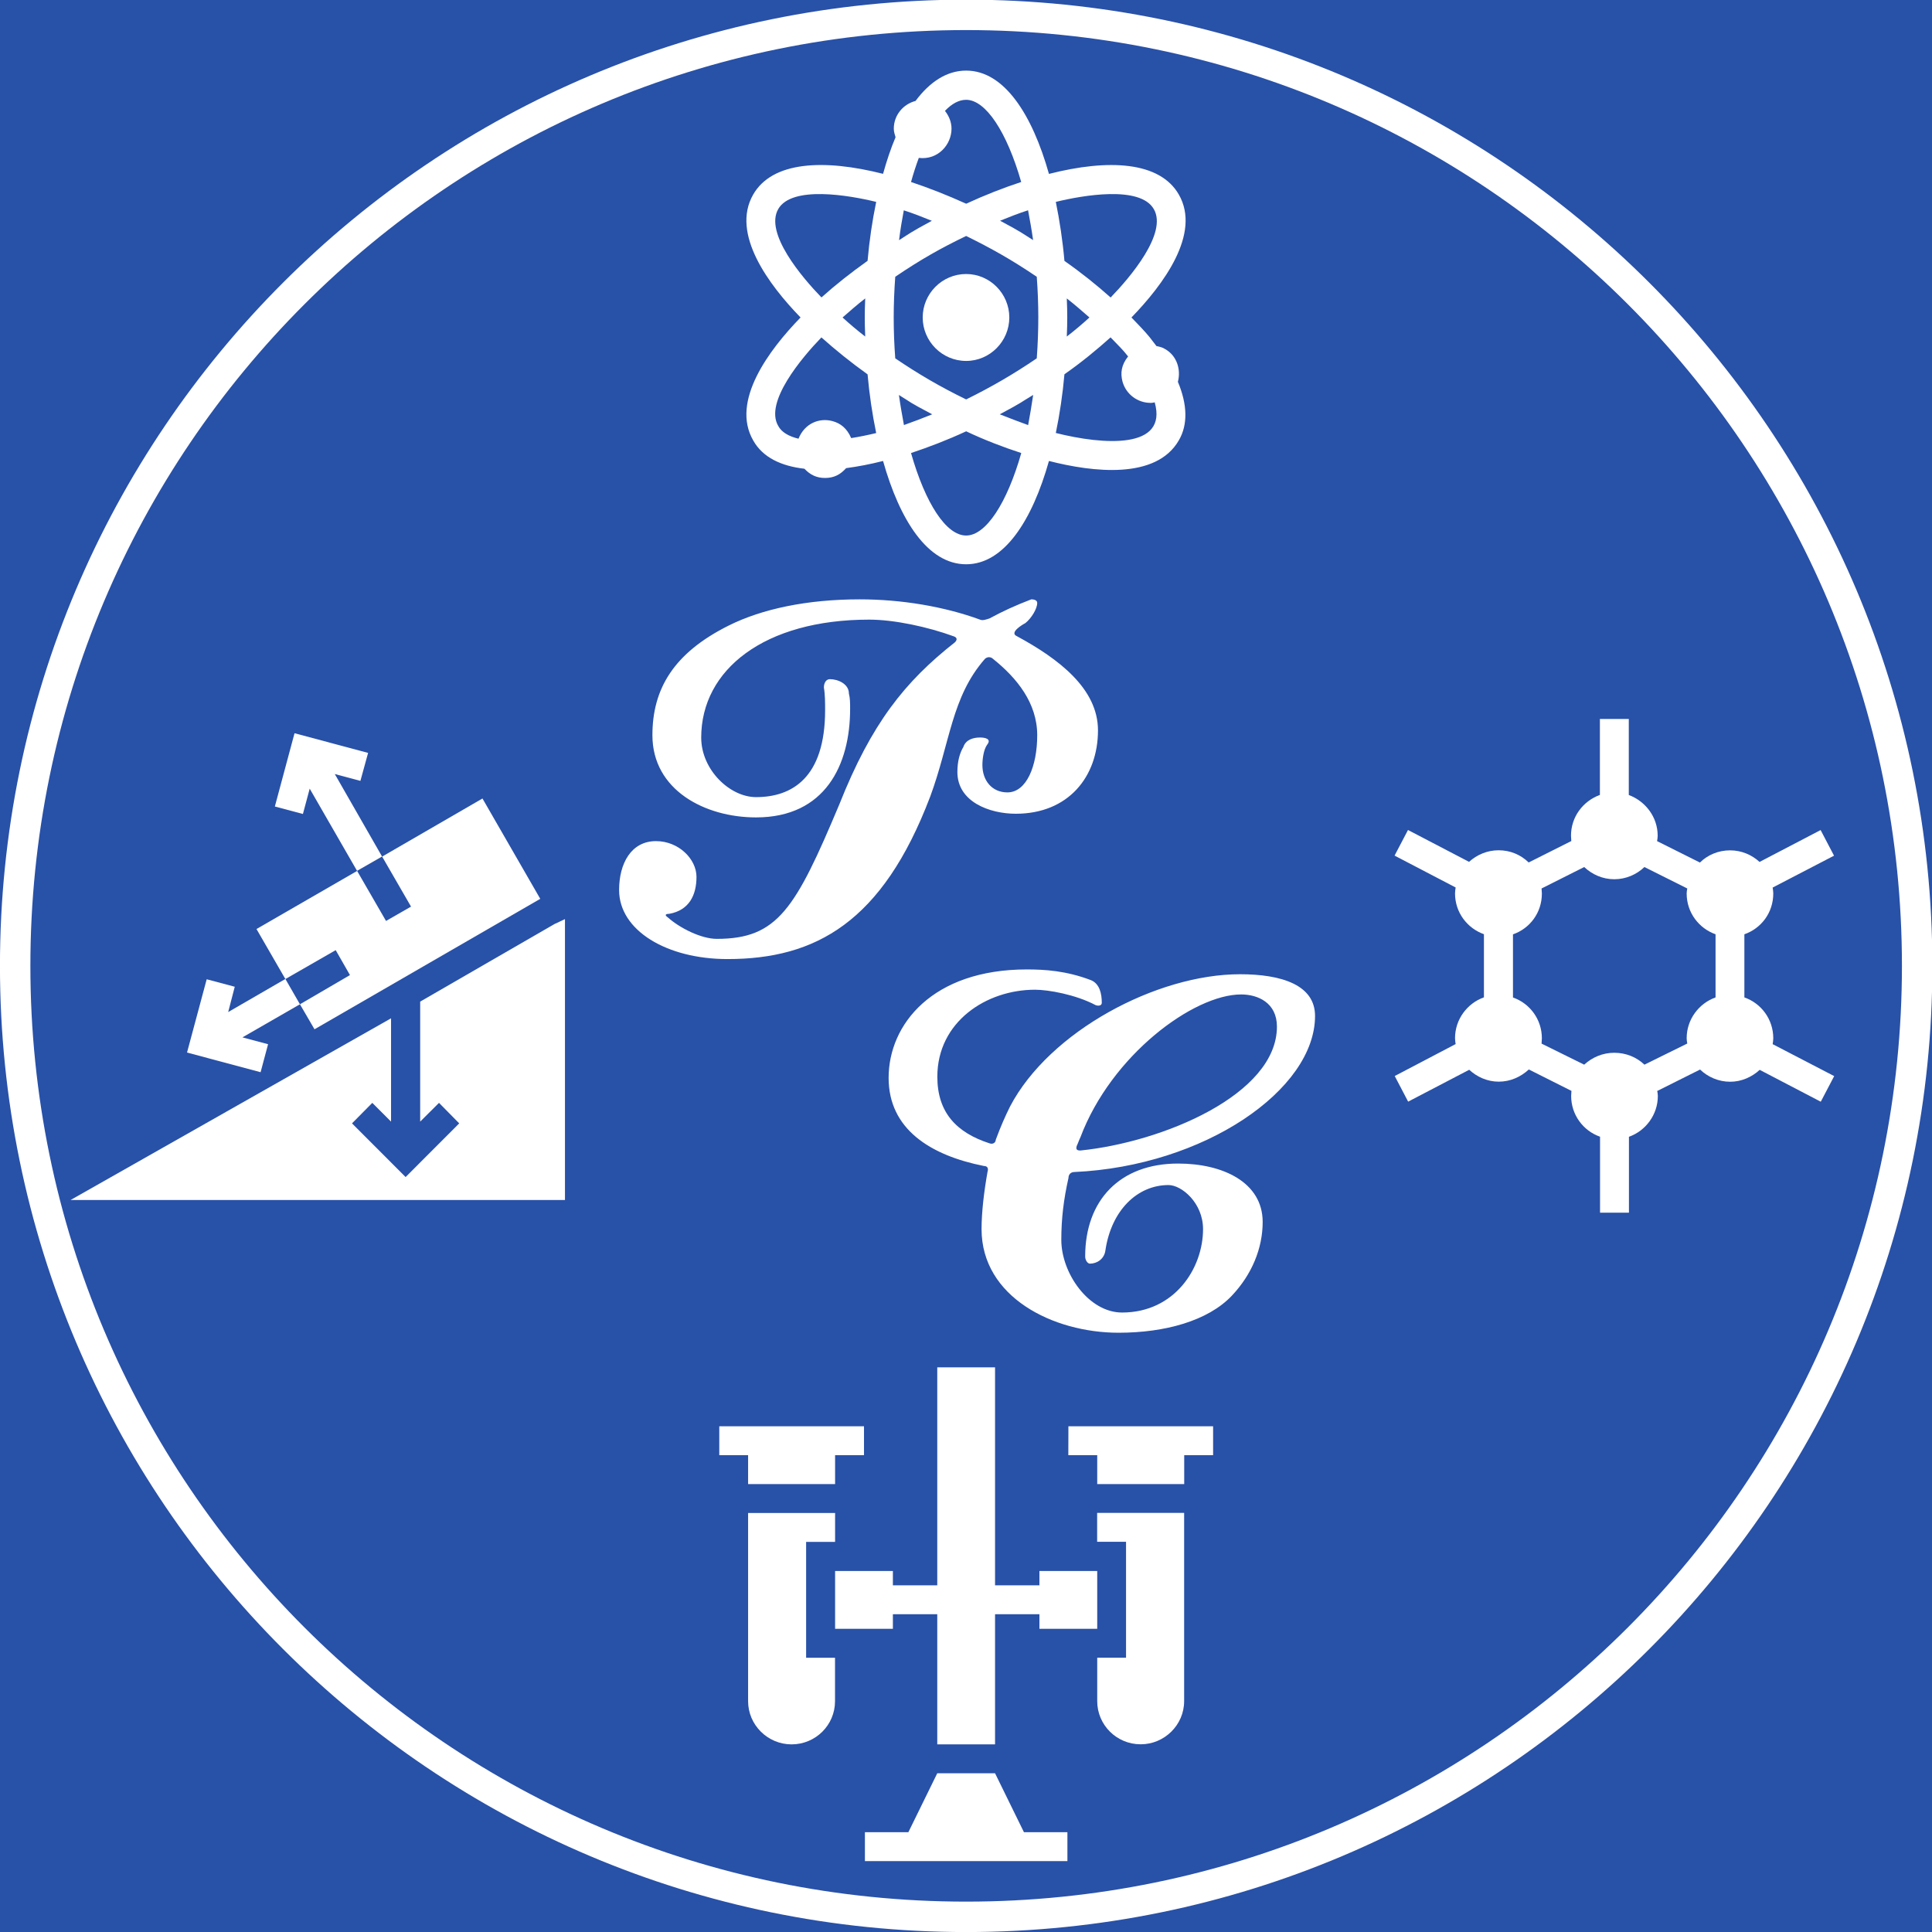
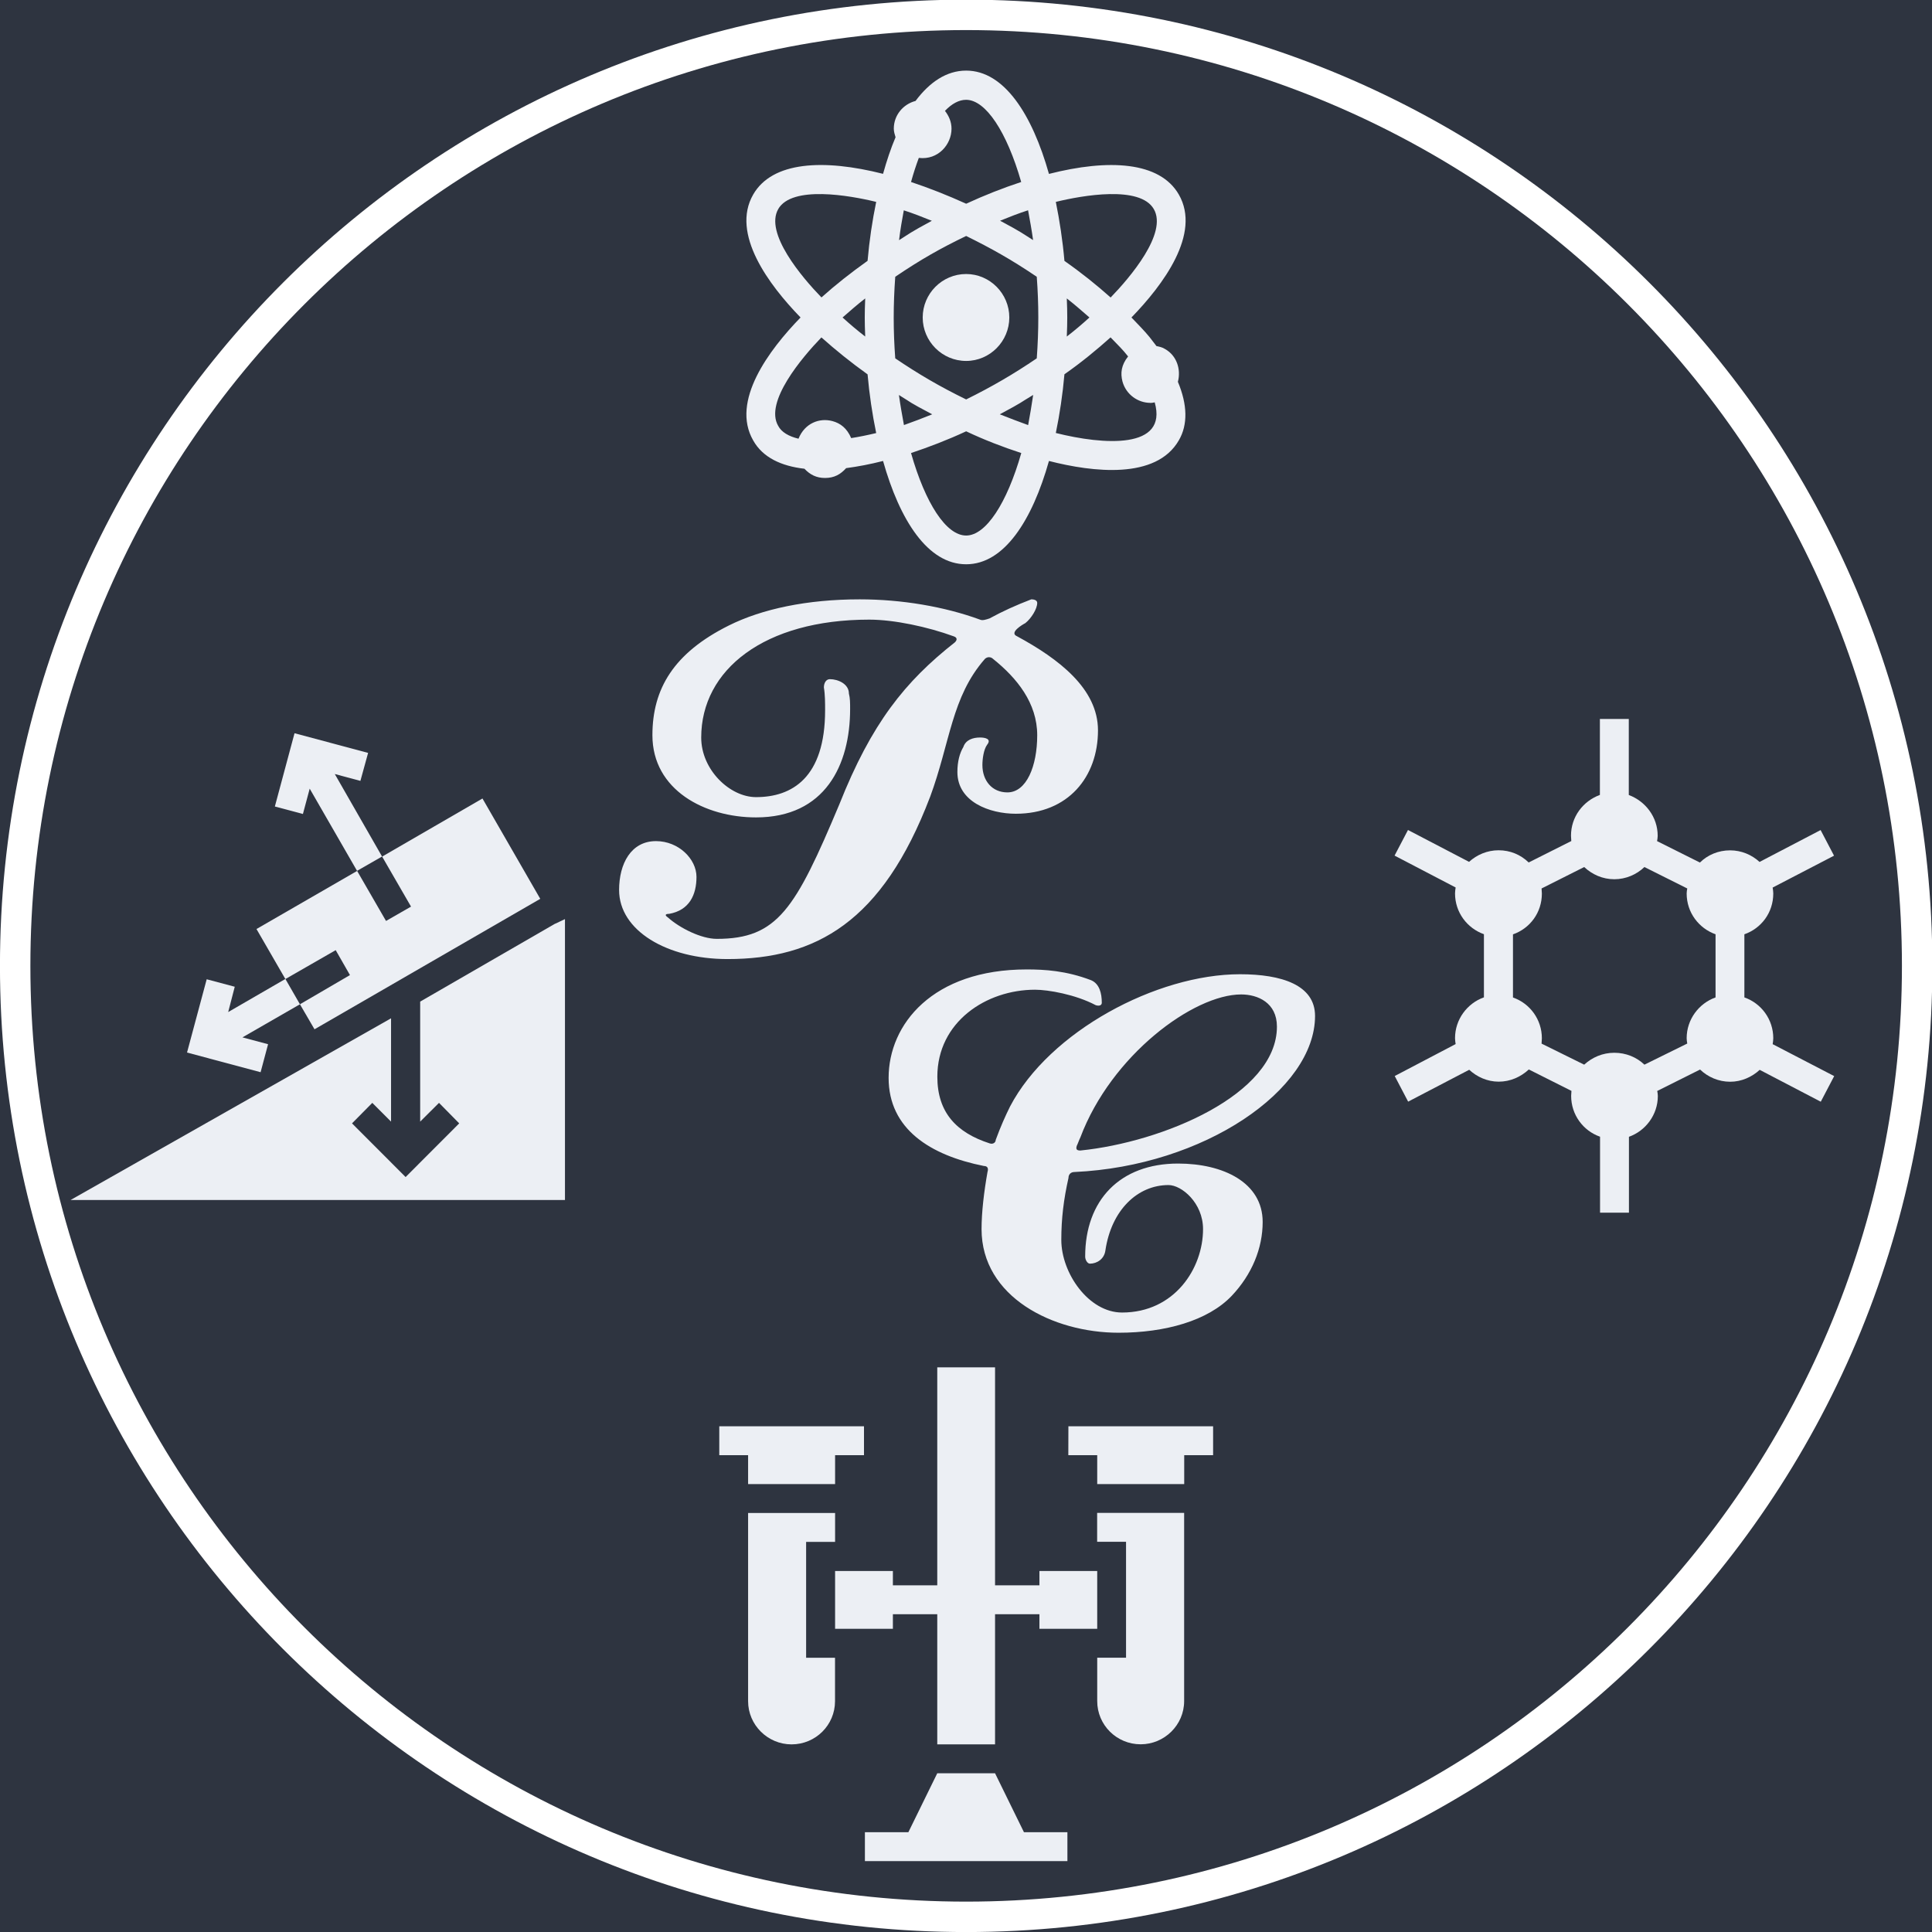
- <svg xmlns="http://www.w3.org/2000/svg" xmlns:xlink="http://www.w3.org/1999/xlink" width="225pt" height="225pt" viewBox="0 0 225 225" version="1.2" id="svg945">
-   <defs id="defs880">
-     <g id="g842">
+ <svg xmlns="http://www.w3.org/2000/svg" xmlns:xlink="http://www.w3.org/1999/xlink" width="283.465pt" height="283.465pt" viewBox="0 0 283.465 283.465" version="1.2" id="svg936">
+   <defs id="defs871">
+     <g id="g833">
      <symbol overflow="visible" id="glyph0-0">
-         <path style="stroke:none" d="m 2.641,0.203 2.562,-2.562 -2.562,-2.562 -2.578,2.562 z m -0.062,-1.75 c -0.031,0 -0.078,-0.062 -0.109,-0.156 -0.047,-0.109 -0.078,-0.219 -0.078,-0.469 0,-0.172 0.188,-0.297 0.531,-0.469 C 3.078,-2.719 3.25,-2.859 3.25,-3.016 3.25,-3.375 3.078,-3.625 2.703,-3.625 c -0.047,0 -0.078,0 -0.125,0.016 -0.031,0 -0.062,0 -0.125,0 -0.109,0 -0.219,-0.156 -0.219,-0.312 0,-0.094 0.125,-0.172 0.219,-0.172 0.172,0 0.391,0.078 0.578,0.25 0.297,0.297 0.484,0.766 0.484,1.031 0,0.266 -0.109,0.391 -0.219,0.453 C 3.062,-2.234 3.016,-2.188 2.844,-2.094 2.688,-2 2.672,-1.844 2.672,-1.672 c 0,0.062 -0.031,0.125 -0.094,0.125 z m 0.078,1.031 c -0.172,0 -0.312,-0.141 -0.312,-0.312 0,-0.172 0.141,-0.312 0.312,-0.312 0.188,0 0.328,0.141 0.328,0.312 0,0.172 -0.141,0.312 -0.328,0.312 z m 0,0" id="path833" />
+         <path style="stroke:none" d="m 2.641,0.203 2.562,-2.562 -2.562,-2.562 -2.578,2.562 z m -0.062,-1.75 c -0.031,0 -0.078,-0.062 -0.109,-0.156 -0.047,-0.109 -0.078,-0.219 -0.078,-0.469 0,-0.172 0.188,-0.297 0.531,-0.469 C 3.078,-2.719 3.25,-2.859 3.25,-3.016 3.25,-3.375 3.078,-3.625 2.703,-3.625 c -0.047,0 -0.078,0 -0.125,0.016 -0.031,0 -0.062,0 -0.125,0 -0.109,0 -0.219,-0.156 -0.219,-0.312 0,-0.094 0.125,-0.172 0.219,-0.172 0.172,0 0.391,0.078 0.578,0.25 0.297,0.297 0.484,0.766 0.484,1.031 0,0.266 -0.109,0.391 -0.219,0.453 C 3.062,-2.234 3.016,-2.188 2.844,-2.094 2.688,-2 2.672,-1.844 2.672,-1.672 c 0,0.062 -0.031,0.125 -0.094,0.125 z m 0.078,1.031 c -0.172,0 -0.312,-0.141 -0.312,-0.312 0,-0.172 0.141,-0.312 0.312,-0.312 0.188,0 0.328,0.141 0.328,0.312 0,0.172 -0.141,0.312 -0.328,0.312 z m 0,0" id="path824" />
      </symbol>
      <symbol overflow="visible" id="glyph0-1">
-         <path style="stroke:none" d="m 4.344,-1.984 c 0.266,-0.719 0.281,-1.312 0.719,-1.812 0.031,-0.031 0.078,-0.031 0.109,0 0.312,0.25 0.578,0.578 0.578,1 0,0.406 -0.141,0.75 -0.391,0.75 -0.203,0 -0.328,-0.156 -0.328,-0.359 0,-0.078 0.016,-0.203 0.062,-0.266 C 5.156,-2.75 5.062,-2.766 5,-2.766 c -0.094,0 -0.188,0.031 -0.219,0.125 -0.047,0.078 -0.078,0.188 -0.078,0.328 0,0.391 0.422,0.547 0.766,0.547 0.688,0 1.078,-0.484 1.078,-1.094 0,-0.547 -0.516,-0.938 -1.062,-1.234 C 5.375,-4.141 5.562,-4.25 5.594,-4.266 5.672,-4.328 5.75,-4.453 5.75,-4.531 5.75,-4.562 5.719,-4.578 5.672,-4.578 5.469,-4.5 5.297,-4.422 5.125,-4.328 5.078,-4.312 5.031,-4.297 5,-4.312 4.531,-4.484 3.969,-4.578 3.422,-4.578 c -0.688,0 -1.281,0.125 -1.719,0.344 -0.719,0.359 -1,0.828 -1,1.438 0,0.719 0.688,1.078 1.359,1.078 0.906,0 1.234,-0.688 1.234,-1.422 0,-0.078 0,-0.141 -0.016,-0.203 0,-0.125 -0.141,-0.188 -0.25,-0.188 -0.047,0 -0.078,0.047 -0.078,0.109 0.016,0.094 0.016,0.203 0.016,0.297 0,0.891 -0.438,1.141 -0.906,1.141 -0.344,0 -0.719,-0.359 -0.719,-0.781 0,-0.891 0.828,-1.547 2.203,-1.547 0.328,0 0.766,0.094 1.109,0.219 0.047,0.016 0.047,0.047 0.016,0.078 -0.656,0.516 -1.094,1.062 -1.516,2.125 C 2.578,-0.516 2.344,-0.125 1.547,-0.125 1.344,-0.125 1.062,-0.266 0.906,-0.406 0.859,-0.438 0.875,-0.453 0.922,-0.453 1.188,-0.5 1.281,-0.703 1.281,-0.938 c 0,-0.234 -0.234,-0.469 -0.531,-0.469 -0.328,0 -0.484,0.297 -0.484,0.641 0,0.531 0.625,0.906 1.422,0.906 1.156,0 2.031,-0.484 2.656,-2.125 z m 0,0" id="path836" />
+         <path style="stroke:none" d="m 4.344,-1.984 c 0.266,-0.719 0.281,-1.312 0.719,-1.812 0.031,-0.031 0.078,-0.031 0.109,0 0.312,0.25 0.578,0.578 0.578,1 0,0.406 -0.141,0.75 -0.391,0.75 -0.203,0 -0.328,-0.156 -0.328,-0.359 0,-0.078 0.016,-0.203 0.062,-0.266 C 5.156,-2.75 5.062,-2.766 5,-2.766 c -0.094,0 -0.188,0.031 -0.219,0.125 -0.047,0.078 -0.078,0.188 -0.078,0.328 0,0.391 0.422,0.547 0.766,0.547 0.688,0 1.078,-0.484 1.078,-1.094 0,-0.547 -0.516,-0.938 -1.062,-1.234 C 5.375,-4.141 5.562,-4.25 5.594,-4.266 5.672,-4.328 5.75,-4.453 5.75,-4.531 5.75,-4.562 5.719,-4.578 5.672,-4.578 5.469,-4.5 5.297,-4.422 5.125,-4.328 5.078,-4.312 5.031,-4.297 5,-4.312 4.531,-4.484 3.969,-4.578 3.422,-4.578 c -0.688,0 -1.281,0.125 -1.719,0.344 -0.719,0.359 -1,0.828 -1,1.438 0,0.719 0.688,1.078 1.359,1.078 0.906,0 1.234,-0.688 1.234,-1.422 0,-0.078 0,-0.141 -0.016,-0.203 0,-0.125 -0.141,-0.188 -0.25,-0.188 -0.047,0 -0.078,0.047 -0.078,0.109 0.016,0.094 0.016,0.203 0.016,0.297 0,0.891 -0.438,1.141 -0.906,1.141 -0.344,0 -0.719,-0.359 -0.719,-0.781 0,-0.891 0.828,-1.547 2.203,-1.547 0.328,0 0.766,0.094 1.109,0.219 0.047,0.016 0.047,0.047 0.016,0.078 -0.656,0.516 -1.094,1.062 -1.516,2.125 C 2.578,-0.516 2.344,-0.125 1.547,-0.125 1.344,-0.125 1.062,-0.266 0.906,-0.406 0.859,-0.438 0.875,-0.453 0.922,-0.453 1.188,-0.5 1.281,-0.703 1.281,-0.938 c 0,-0.234 -0.234,-0.469 -0.531,-0.469 -0.328,0 -0.484,0.297 -0.484,0.641 0,0.531 0.625,0.906 1.422,0.906 1.156,0 2.031,-0.484 2.656,-2.125 z m 0,0" id="path827" />
      </symbol>
      <symbol overflow="visible" id="glyph0-2">
-         <path style="stroke:none" d="m 2.844,-0.766 c 0.094,0 0.188,-0.062 0.203,-0.172 C 3.125,-1.469 3.469,-1.797 3.875,-1.797 c 0.172,0 0.453,0.234 0.453,0.578 0,0.516 -0.375,1.094 -1.062,1.094 -0.438,0 -0.797,-0.516 -0.797,-0.953 0,-0.281 0.031,-0.531 0.094,-0.812 0,-0.047 0.031,-0.078 0.078,-0.078 1.703,-0.078 3.156,-1.078 3.156,-2.047 0,-0.406 -0.438,-0.547 -0.984,-0.547 -1.094,0 -2.5,0.75 -3.016,1.734 -0.062,0.125 -0.125,0.266 -0.188,0.438 0,0.031 -0.031,0.062 -0.078,0.047 -0.438,-0.141 -0.688,-0.406 -0.688,-0.875 0,-0.719 0.641,-1.141 1.281,-1.141 0.172,0 0.531,0.062 0.797,0.203 C 2.969,-4.141 3,-4.156 3,-4.188 3,-4.312 2.969,-4.438 2.859,-4.484 2.531,-4.609 2.25,-4.625 2.016,-4.625 c -1.234,0 -1.812,0.719 -1.812,1.422 0,0.672 0.547,1.016 1.25,1.156 0.047,0 0.062,0.031 0.047,0.078 -0.047,0.266 -0.078,0.531 -0.078,0.75 0,0.891 0.938,1.359 1.797,1.359 0.609,0 1.172,-0.156 1.484,-0.484 0.266,-0.281 0.406,-0.625 0.406,-0.969 0,-0.516 -0.516,-0.766 -1.109,-0.766 -0.766,0 -1.219,0.484 -1.219,1.219 0,0.047 0.031,0.094 0.062,0.094 z M 2.672,-2.312 C 2.688,-2.344 2.703,-2.391 2.719,-2.422 3.125,-3.5 4.203,-4.297 4.828,-4.297 c 0.219,0 0.469,0.109 0.469,0.422 0,0.891 -1.5,1.516 -2.578,1.625 -0.047,0 -0.062,-0.016 -0.047,-0.062 z m 0,0" id="path839" />
+         <path style="stroke:none" d="m 2.844,-0.766 c 0.094,0 0.188,-0.062 0.203,-0.172 C 3.125,-1.469 3.469,-1.797 3.875,-1.797 c 0.172,0 0.453,0.234 0.453,0.578 0,0.516 -0.375,1.094 -1.062,1.094 -0.438,0 -0.797,-0.516 -0.797,-0.953 0,-0.281 0.031,-0.531 0.094,-0.812 0,-0.047 0.031,-0.078 0.078,-0.078 1.703,-0.078 3.156,-1.078 3.156,-2.047 0,-0.406 -0.438,-0.547 -0.984,-0.547 -1.094,0 -2.5,0.75 -3.016,1.734 -0.062,0.125 -0.125,0.266 -0.188,0.438 0,0.031 -0.031,0.062 -0.078,0.047 -0.438,-0.141 -0.688,-0.406 -0.688,-0.875 0,-0.719 0.641,-1.141 1.281,-1.141 0.172,0 0.531,0.062 0.797,0.203 C 2.969,-4.141 3,-4.156 3,-4.188 3,-4.312 2.969,-4.438 2.859,-4.484 2.531,-4.609 2.25,-4.625 2.016,-4.625 c -1.234,0 -1.812,0.719 -1.812,1.422 0,0.672 0.547,1.016 1.25,1.156 0.047,0 0.062,0.031 0.047,0.078 -0.047,0.266 -0.078,0.531 -0.078,0.75 0,0.891 0.938,1.359 1.797,1.359 0.609,0 1.172,-0.156 1.484,-0.484 0.266,-0.281 0.406,-0.625 0.406,-0.969 0,-0.516 -0.516,-0.766 -1.109,-0.766 -0.766,0 -1.219,0.484 -1.219,1.219 0,0.047 0.031,0.094 0.062,0.094 z M 2.672,-2.312 C 2.688,-2.344 2.703,-2.391 2.719,-2.422 3.125,-3.5 4.203,-4.297 4.828,-4.297 c 0.219,0 0.469,0.109 0.469,0.422 0,0.891 -1.5,1.516 -2.578,1.625 -0.047,0 -0.062,-0.016 -0.047,-0.062 z m 0,0" id="path830" />
      </symbol>
    </g>
    <clipPath id="clip1">
-       <path d="M 0,0 H 25.34 V 25.34 H 0 Z m 0,0" id="path844" />
+       <path d="M 0,0 H 25.34 V 25.34 H 0 Z m 0,0" id="path835" />
    </clipPath>
    <clipPath id="clip2">
-       <path d="m 9.434,0.926 h 6.477 V 7.402 H 9.434 Z m 0,0" id="path847" />
+       <path d="m 9.434,0.926 h 6.477 V 7.402 H 9.434 Z m 0,0" id="path838" />
    </clipPath>
    <clipPath id="clip3">
-       <path d="M 9.434,18 H 12 v 2 H 9.434 Z m 0,0" id="path850" />
+       <path d="M 9.434,18 H 12 v 2 H 9.434 Z m 0,0" id="path841" />
    </clipPath>
    <clipPath id="clip4">
-       <path d="m 14,18 h 1.91 v 2 H 14 Z m 0,0" id="path853" />
+       <path d="m 14,18 h 1.91 v 2 H 14 Z m 0,0" id="path844" />
    </clipPath>
    <clipPath id="clip5">
-       <path d="m 11,23 h 3 v 1.41 h -3 z m 0,0" id="path856" />
+       <path d="m 11,23 h 3 v 1.41 h -3 z m 0,0" id="path847" />
    </clipPath>
    <clipPath id="clip6">
-       <path d="m 10,17.934 h 5 V 23 h -5 z m 0,0" id="path859" />
+       <path d="m 10,17.934 h 5 V 23 h -5 z m 0,0" id="path850" />
    </clipPath>
    <clipPath id="clip7">
-       <path d="m 14,19 h 1.91 v 4 H 14 Z m 0,0" id="path862" />
+       <path d="m 14,19 h 1.91 v 4 H 14 Z m 0,0" id="path853" />
    </clipPath>
    <clipPath id="clip8">
-       <path d="M 9.434,19 H 11 v 4 H 9.434 Z m 0,0" id="path865" />
+       <path d="M 9.434,19 H 11 v 4 H 9.434 Z m 0,0" id="path856" />
    </clipPath>
    <clipPath id="clip9">
-       <path d="m 18,9.43 h 6.414 V 15.906 H 18 Z m 0,0" id="path868" />
+       <path d="m 18,9.43 h 6.414 V 15.906 H 18 Z m 0,0" id="path859" />
    </clipPath>
    <clipPath id="clip10">
-       <path d="m 0.926,12 h 6.484 v 3.906 H 0.926 Z m 0,0" id="path871" />
+       <path d="m 0.926,12 h 6.484 v 3.906 H 0.926 Z m 0,0" id="path862" />
    </clipPath>
    <clipPath id="clip11">
-       <path d="m 3,10 h 4.41 v 4 H 3 Z m 0,0" id="path874" />
+       <path d="m 3,10 h 4.41 v 4 H 3 Z m 0,0" id="path865" />
    </clipPath>
    <clipPath id="clip12">
-       <path d="M 3,9.434 H 6 V 12 H 3 Z m 0,0" id="path877" />
+       <path d="M 3,9.434 H 6 V 12 H 3 Z m 0,0" id="path868" />
    </clipPath>
  </defs>
-   <g id="surface5452" transform="scale(8.879297)">
-     <g clip-path="url(#clip1)" clip-rule="nonzero" id="g886">
-       <path style="fill:#2851a8;fill-opacity:1;fill-rule:nonzero;stroke:none" d="M 0,25.34 H 25.344 V -0.004 H 0 Z m 0,0" id="path882" />
-       <path style="fill:#2851a8;fill-opacity:1;fill-rule:nonzero;stroke:#ffffff;stroke-width:0.399;stroke-linecap:butt;stroke-linejoin:miter;stroke-miterlimit:10;stroke-opacity:1" d="m 12.473,3.125e-5 c 0,6.887 -5.586,12.473 -12.473,12.473 -6.887,0 -12.473,-5.586 -12.473,-12.473 0,-6.887 5.586,-12.473 12.473,-12.473 6.887,0 12.473,5.586 12.473,12.473 z m 0,0" transform="matrix(1,0,0,-1,12.672,12.668)" id="path884" />
+   <g id="g1190" transform="scale(11.18652)">
+     <g clip-path="url(#clip1)" clip-rule="nonzero" id="g877" style="fill:#2e3440;fill-opacity:1">
+       <path style="fill:#2e3440;fill-opacity:1;fill-rule:nonzero;stroke:none" d="M 0,25.34 H 25.344 V -0.004 H 0 Z m 0,0" id="path873" />
+       <path style="fill:#2e3440;fill-opacity:1;fill-rule:nonzero;stroke:#ffffff;stroke-width:0.399;stroke-linecap:butt;stroke-linejoin:miter;stroke-miterlimit:10;stroke-opacity:1" d="m 12.473,3.125e-5 c 0,6.887 -5.586,12.473 -12.473,12.473 -6.887,0 -12.473,-5.586 -12.473,-12.473 0,-6.887 5.586,-12.473 12.473,-12.473 6.887,0 12.473,5.586 12.473,12.473 z m 0,0" transform="matrix(1,0,0,-1,12.672,12.668)" id="path875" />
    </g>
-     <g style="fill:#ffffff;fill-opacity:1" id="g890">
-       <use xlink:href="#glyph0-1" x="7.854" y="12.439" id="use888" width="100%" height="100%" />
+     <g style="fill:#eceff4;fill-opacity:1" id="g881">
+       <use xlink:href="#glyph0-1" x="7.854" y="12.439" id="use879" width="100%" height="100%" style="fill:#eceff4;fill-opacity:1" />
    </g>
-     <g style="fill:#ffffff;fill-opacity:1" id="g894">
-       <use xlink:href="#glyph0-2" x="11.451" y="17.34" id="use892" width="100%" height="100%" />
+     <g style="fill:#eceff4;fill-opacity:1" id="g885">
+       <use xlink:href="#glyph0-2" x="11.451" y="17.34" id="use883" width="100%" height="100%" style="fill:#eceff4;fill-opacity:1" />
    </g>
-     <path style="fill:#ffffff;fill-opacity:1;fill-rule:nonzero;stroke:none" d="m 12.672,4.734 c 0.312,0 0.566,-0.258 0.566,-0.57 0,-0.312 -0.254,-0.57 -0.566,-0.57 -0.316,0 -0.57,0.258 -0.57,0.57 0,0.312 0.254,0.57 0.57,0.57 z m 0,0" id="path896" />
-     <g clip-path="url(#clip2)" clip-rule="nonzero" id="g900">
-       <path style="fill:#ffffff;fill-opacity:1;fill-rule:nonzero;stroke:none" d="m 9.879,5.777 c 0.125,0.223 0.367,0.336 0.672,0.371 0.074,0.078 0.156,0.121 0.27,0.121 0.121,0 0.203,-0.047 0.277,-0.129 0.152,-0.02 0.316,-0.051 0.484,-0.094 0.219,0.777 0.586,1.355 1.09,1.355 0.5,0 0.867,-0.578 1.086,-1.355 0.578,0.148 1.406,0.246 1.703,-0.27 C 15.582,5.57 15.574,5.305 15.449,5.008 15.492,4.844 15.434,4.664 15.281,4.578 15.246,4.555 15.207,4.547 15.168,4.539 15.137,4.5 15.109,4.461 15.078,4.422 15.008,4.336 14.922,4.25 14.84,4.164 15.254,3.738 15.758,3.066 15.461,2.551 15.211,2.117 14.539,2.082 13.758,2.281 13.539,1.504 13.172,0.926 12.672,0.926 c -0.258,0 -0.48,0.152 -0.664,0.398 -0.164,0.043 -0.285,0.188 -0.285,0.363 0,0.039 0.012,0.078 0.023,0.113 -0.062,0.145 -0.117,0.312 -0.164,0.48 C 10.801,2.082 10.129,2.117 9.879,2.551 9.582,3.066 10.086,3.738 10.5,4.164 10.086,4.59 9.582,5.262 9.879,5.777 Z m 5.211,-0.492 c 0.02,0 0.035,-0.004 0.055,-0.008 0.176,0.621 -0.672,0.559 -1.297,0.402 0.051,-0.246 0.09,-0.508 0.113,-0.77 0.223,-0.156 0.422,-0.32 0.605,-0.484 0.109,0.113 0.156,0.156 0.23,0.25 -0.09,0.113 -0.102,0.219 -0.074,0.328 0.047,0.172 0.203,0.281 0.367,0.281 z M 13.992,3.914 c 0.105,0.082 0.203,0.168 0.297,0.25 -0.094,0.086 -0.191,0.168 -0.297,0.25 0.008,-0.195 0.008,-0.305 0,-0.5 z m 1.141,-1.172 c 0.184,0.316 -0.312,0.898 -0.566,1.16 C 14.383,3.738 14.184,3.578 13.961,3.422 13.938,3.156 13.898,2.895 13.848,2.648 14.199,2.562 14.953,2.43 15.133,2.742 Z m -3.344,2.438 c 0.191,0.117 0.105,0.078 0.438,0.254 -0.125,0.051 -0.25,0.098 -0.371,0.141 -0.023,-0.125 -0.047,-0.258 -0.066,-0.395 z m 0.883,1.844 c -0.262,0 -0.535,-0.422 -0.723,-1.082 0.234,-0.078 0.48,-0.172 0.723,-0.285 0.238,0.113 0.484,0.207 0.723,0.285 -0.188,0.66 -0.465,1.082 -0.723,1.082 z m 0.812,-1.449 C 13.363,5.531 13.238,5.484 13.113,5.434 c 0.328,-0.176 0.242,-0.137 0.438,-0.254 -0.02,0.137 -0.043,0.27 -0.066,0.395 z m 0.066,-2.426 C 13.41,3.062 13.41,3.051 13.117,2.895 c 0.125,-0.051 0.246,-0.098 0.367,-0.137 0.023,0.125 0.047,0.254 0.066,0.391 z m -1.5,-1.078 c 0.254,0.031 0.43,-0.176 0.43,-0.383 0,-0.09 -0.035,-0.168 -0.086,-0.234 0.09,-0.094 0.184,-0.145 0.277,-0.145 0.258,0 0.535,0.422 0.723,1.078 C 13.156,2.465 12.91,2.562 12.672,2.672 12.43,2.562 12.184,2.465 11.949,2.387 c 0.031,-0.113 0.066,-0.219 0.102,-0.316 z m -0.195,0.688 c 0.121,0.039 0.242,0.086 0.367,0.137 -0.297,0.16 -0.293,0.168 -0.43,0.254 0.016,-0.137 0.039,-0.266 0.062,-0.391 z m -0.113,0.871 c 0.34,-0.23 0.598,-0.375 0.93,-0.535 0.324,0.16 0.586,0.305 0.926,0.535 0.027,0.363 0.027,0.699 0,1.07 -0.305,0.207 -0.586,0.371 -0.926,0.539 -0.344,-0.168 -0.625,-0.332 -0.93,-0.539 -0.027,-0.363 -0.027,-0.699 0,-1.07 z M 10.207,2.742 c 0.18,-0.312 0.934,-0.18 1.285,-0.094 -0.051,0.246 -0.09,0.508 -0.113,0.773 -0.219,0.156 -0.422,0.316 -0.605,0.48 -0.254,-0.262 -0.75,-0.844 -0.566,-1.16 z m 1.141,1.672 C 11.242,4.332 11.145,4.25 11.051,4.164 c 0.094,-0.082 0.191,-0.168 0.297,-0.25 -0.008,0.195 -0.008,0.305 0,0.5 z m -0.574,0.012 c 0.184,0.164 0.387,0.328 0.605,0.484 0.023,0.262 0.062,0.523 0.113,0.77 C 11.379,5.707 11.266,5.73 11.164,5.746 11.109,5.617 11.023,5.551 10.918,5.523 10.746,5.477 10.555,5.551 10.473,5.754 10.344,5.723 10.25,5.668 10.207,5.586 10.023,5.273 10.52,4.688 10.773,4.426 Z m 0,0" id="path898" />
+     <path style="fill:#eceff4;fill-opacity:1;fill-rule:nonzero;stroke:none" d="m 12.672,4.734 c 0.312,0 0.566,-0.258 0.566,-0.57 0,-0.312 -0.254,-0.57 -0.566,-0.57 -0.316,0 -0.57,0.258 -0.57,0.57 0,0.312 0.254,0.57 0.57,0.57 z m 0,0" id="path887" />
+     <g clip-path="url(#clip2)" clip-rule="nonzero" id="g891" style="fill:#eceff4;fill-opacity:1">
+       <path style="fill:#eceff4;fill-opacity:1;fill-rule:nonzero;stroke:none" d="m 9.879,5.777 c 0.125,0.223 0.367,0.336 0.672,0.371 0.074,0.078 0.156,0.121 0.27,0.121 0.121,0 0.203,-0.047 0.277,-0.129 0.152,-0.02 0.316,-0.051 0.484,-0.094 0.219,0.777 0.586,1.355 1.09,1.355 0.5,0 0.867,-0.578 1.086,-1.355 0.578,0.148 1.406,0.246 1.703,-0.27 C 15.582,5.57 15.574,5.305 15.449,5.008 15.492,4.844 15.434,4.664 15.281,4.578 15.246,4.555 15.207,4.547 15.168,4.539 15.137,4.5 15.109,4.461 15.078,4.422 15.008,4.336 14.922,4.25 14.84,4.164 15.254,3.738 15.758,3.066 15.461,2.551 15.211,2.117 14.539,2.082 13.758,2.281 13.539,1.504 13.172,0.926 12.672,0.926 c -0.258,0 -0.48,0.152 -0.664,0.398 -0.164,0.043 -0.285,0.188 -0.285,0.363 0,0.039 0.012,0.078 0.023,0.113 -0.062,0.145 -0.117,0.312 -0.164,0.48 C 10.801,2.082 10.129,2.117 9.879,2.551 9.582,3.066 10.086,3.738 10.5,4.164 10.086,4.59 9.582,5.262 9.879,5.777 Z m 5.211,-0.492 c 0.02,0 0.035,-0.004 0.055,-0.008 0.176,0.621 -0.672,0.559 -1.297,0.402 0.051,-0.246 0.09,-0.508 0.113,-0.77 0.223,-0.156 0.422,-0.32 0.605,-0.484 0.109,0.113 0.156,0.156 0.23,0.25 -0.09,0.113 -0.102,0.219 -0.074,0.328 0.047,0.172 0.203,0.281 0.367,0.281 z M 13.992,3.914 c 0.105,0.082 0.203,0.168 0.297,0.25 -0.094,0.086 -0.191,0.168 -0.297,0.25 0.008,-0.195 0.008,-0.305 0,-0.5 z m 1.141,-1.172 c 0.184,0.316 -0.312,0.898 -0.566,1.16 C 14.383,3.738 14.184,3.578 13.961,3.422 13.938,3.156 13.898,2.895 13.848,2.648 14.199,2.562 14.953,2.43 15.133,2.742 Z m -3.344,2.438 c 0.191,0.117 0.105,0.078 0.438,0.254 -0.125,0.051 -0.25,0.098 -0.371,0.141 -0.023,-0.125 -0.047,-0.258 -0.066,-0.395 z m 0.883,1.844 c -0.262,0 -0.535,-0.422 -0.723,-1.082 0.234,-0.078 0.48,-0.172 0.723,-0.285 0.238,0.113 0.484,0.207 0.723,0.285 -0.188,0.66 -0.465,1.082 -0.723,1.082 z m 0.812,-1.449 C 13.363,5.531 13.238,5.484 13.113,5.434 c 0.328,-0.176 0.242,-0.137 0.438,-0.254 -0.02,0.137 -0.043,0.27 -0.066,0.395 z m 0.066,-2.426 C 13.41,3.062 13.41,3.051 13.117,2.895 c 0.125,-0.051 0.246,-0.098 0.367,-0.137 0.023,0.125 0.047,0.254 0.066,0.391 z m -1.5,-1.078 c 0.254,0.031 0.43,-0.176 0.43,-0.383 0,-0.09 -0.035,-0.168 -0.086,-0.234 0.09,-0.094 0.184,-0.145 0.277,-0.145 0.258,0 0.535,0.422 0.723,1.078 C 13.156,2.465 12.91,2.562 12.672,2.672 12.43,2.562 12.184,2.465 11.949,2.387 c 0.031,-0.113 0.066,-0.219 0.102,-0.316 z m -0.195,0.688 c 0.121,0.039 0.242,0.086 0.367,0.137 -0.297,0.16 -0.293,0.168 -0.43,0.254 0.016,-0.137 0.039,-0.266 0.062,-0.391 z m -0.113,0.871 c 0.34,-0.23 0.598,-0.375 0.93,-0.535 0.324,0.16 0.586,0.305 0.926,0.535 0.027,0.363 0.027,0.699 0,1.07 -0.305,0.207 -0.586,0.371 -0.926,0.539 -0.344,-0.168 -0.625,-0.332 -0.93,-0.539 -0.027,-0.363 -0.027,-0.699 0,-1.07 z M 10.207,2.742 c 0.18,-0.312 0.934,-0.18 1.285,-0.094 -0.051,0.246 -0.09,0.508 -0.113,0.773 -0.219,0.156 -0.422,0.316 -0.605,0.48 -0.254,-0.262 -0.75,-0.844 -0.566,-1.16 z m 1.141,1.672 C 11.242,4.332 11.145,4.25 11.051,4.164 c 0.094,-0.082 0.191,-0.168 0.297,-0.25 -0.008,0.195 -0.008,0.305 0,0.5 z m -0.574,0.012 c 0.184,0.164 0.387,0.328 0.605,0.484 0.023,0.262 0.062,0.523 0.113,0.77 C 11.379,5.707 11.266,5.73 11.164,5.746 11.109,5.617 11.023,5.551 10.918,5.523 10.746,5.477 10.555,5.551 10.473,5.754 10.344,5.723 10.25,5.668 10.207,5.586 10.023,5.273 10.52,4.688 10.773,4.426 Z m 0,0" id="path889" />
    </g>
-     <g clip-path="url(#clip3)" clip-rule="nonzero" id="g904">
-       <path style="fill:#ffffff;fill-opacity:1;fill-rule:nonzero;stroke:none" d="m 9.812,19.465 h 1.141 v -0.379 h 0.379 V 18.707 H 9.434 v 0.379 H 9.812 Z m 0,0" id="path902" />
+     <g clip-path="url(#clip3)" clip-rule="nonzero" id="g895" style="fill:#eceff4;fill-opacity:1">
+       <path style="fill:#eceff4;fill-opacity:1;fill-rule:nonzero;stroke:none" d="m 9.812,19.465 h 1.141 v -0.379 h 0.379 V 18.707 H 9.434 v 0.379 H 9.812 Z m 0,0" id="path893" />
    </g>
-     <g clip-path="url(#clip4)" clip-rule="nonzero" id="g908">
-       <path style="fill:#ffffff;fill-opacity:1;fill-rule:nonzero;stroke:none" d="m 14.012,19.086 h 0.379 v 0.379 h 1.141 v -0.379 h 0.379 v -0.379 h -1.898 z m 0,0" id="path906" />
+     <g clip-path="url(#clip4)" clip-rule="nonzero" id="g899" style="fill:#eceff4;fill-opacity:1">
+       <path style="fill:#eceff4;fill-opacity:1;fill-rule:nonzero;stroke:none" d="m 14.012,19.086 h 0.379 v 0.379 h 1.141 v -0.379 h 0.379 v -0.379 h -1.898 z m 0,0" id="path897" />
    </g>
-     <g clip-path="url(#clip5)" clip-rule="nonzero" id="g912">
-       <path style="fill:#ffffff;fill-opacity:1;fill-rule:nonzero;stroke:none" d="M 13.051,23.258 H 12.293 L 11.914,24.031 H 11.344 v 0.379 H 14 V 24.031 h -0.57 z m 0,0" id="path910" />
+     <g clip-path="url(#clip5)" clip-rule="nonzero" id="g903" style="fill:#eceff4;fill-opacity:1">
+       <path style="fill:#eceff4;fill-opacity:1;fill-rule:nonzero;stroke:none" d="M 13.051,23.258 H 12.293 L 11.914,24.031 H 11.344 v 0.379 H 14 V 24.031 h -0.57 z m 0,0" id="path901" />
    </g>
-     <g clip-path="url(#clip6)" clip-rule="nonzero" id="g916">
-       <path style="fill:#ffffff;fill-opacity:1;fill-rule:nonzero;stroke:none" d="m 12.293,17.934 v 2.859 h -0.582 v -0.188 h -0.758 v 0.758 h 0.758 v -0.191 h 0.582 v 1.707 h 0.758 v -1.707 h 0.582 v 0.191 h 0.758 v -0.758 h -0.758 v 0.188 h -0.582 v -2.859 z m 0,0" id="path914" />
+     <g clip-path="url(#clip6)" clip-rule="nonzero" id="g907" style="fill:#eceff4;fill-opacity:1">
+       <path style="fill:#eceff4;fill-opacity:1;fill-rule:nonzero;stroke:none" d="m 12.293,17.934 v 2.859 h -0.582 v -0.188 h -0.758 v 0.758 h 0.758 v -0.191 h 0.582 v 1.707 h 0.758 v -1.707 h 0.582 v 0.191 h 0.758 v -0.758 h -0.758 v 0.188 h -0.582 v -2.859 z m 0,0" id="path905" />
    </g>
-     <g clip-path="url(#clip7)" clip-rule="nonzero" id="g920">
-       <path style="fill:#ffffff;fill-opacity:1;fill-rule:nonzero;stroke:none" d="M 14.391,21.742 V 22.312 c 0,0.312 0.254,0.566 0.57,0.566 0.312,0 0.57,-0.254 0.57,-0.566 v -2.469 h -1.141 v 0.379 h 0.379 v 1.52 z m 0,0" id="path918" />
+     <g clip-path="url(#clip7)" clip-rule="nonzero" id="g911" style="fill:#eceff4;fill-opacity:1">
+       <path style="fill:#eceff4;fill-opacity:1;fill-rule:nonzero;stroke:none" d="M 14.391,21.742 V 22.312 c 0,0.312 0.254,0.566 0.57,0.566 0.312,0 0.57,-0.254 0.57,-0.566 v -2.469 h -1.141 v 0.379 h 0.379 v 1.52 z m 0,0" id="path909" />
    </g>
-     <g clip-path="url(#clip8)" clip-rule="nonzero" id="g924">
-       <path style="fill:#ffffff;fill-opacity:1;fill-rule:nonzero;stroke:none" d="M 10.953,20.223 V 19.844 H 9.812 v 2.469 c 0,0.312 0.258,0.566 0.57,0.566 0.316,0 0.57,-0.254 0.57,-0.566 v -0.57 h -0.379 v -1.52 z m 0,0" id="path922" />
+     <g clip-path="url(#clip8)" clip-rule="nonzero" id="g915" style="fill:#eceff4;fill-opacity:1">
+       <path style="fill:#eceff4;fill-opacity:1;fill-rule:nonzero;stroke:none" d="M 10.953,20.223 V 19.844 H 9.812 v 2.469 c 0,0.312 0.258,0.566 0.57,0.566 0.316,0 0.57,-0.254 0.57,-0.566 v -0.57 h -0.379 v -1.52 z m 0,0" id="path913" />
    </g>
-     <g clip-path="url(#clip9)" clip-rule="nonzero" id="g928">
-       <path style="fill:#ffffff;fill-opacity:1;fill-rule:nonzero;stroke:none" d="m 18.469,14.449 0.801,-0.418 c 0.102,0.094 0.238,0.156 0.387,0.156 0.152,0 0.289,-0.062 0.395,-0.16 l 0.559,0.281 c 0,0.02 -0.004,0.043 -0.004,0.066 0,0.246 0.156,0.457 0.379,0.535 v 0.996 h 0.379 V 14.91 c 0.219,-0.078 0.379,-0.289 0.379,-0.535 0,-0.023 -0.004,-0.047 -0.008,-0.066 l 0.562,-0.281 c 0.102,0.098 0.242,0.16 0.395,0.16 0.148,0 0.285,-0.062 0.387,-0.156 l 0.801,0.418 0.176,-0.336 L 23.25,13.695 c 0.004,-0.027 0.008,-0.051 0.008,-0.078 0,-0.246 -0.156,-0.457 -0.379,-0.535 V 12.254 c 0.223,-0.078 0.379,-0.285 0.379,-0.535 0,-0.023 -0.004,-0.051 -0.008,-0.078 l 0.805,-0.418 -0.176,-0.336 -0.801,0.418 c -0.102,-0.094 -0.238,-0.152 -0.387,-0.152 -0.152,0 -0.293,0.059 -0.395,0.16 l -0.562,-0.281 c 0.004,-0.023 0.008,-0.047 0.008,-0.07 0,-0.246 -0.16,-0.453 -0.379,-0.535 V 9.43 h -0.379 v 0.996 c -0.223,0.082 -0.379,0.289 -0.379,0.535 0,0.023 0.004,0.047 0.004,0.07 l -0.559,0.281 c -0.105,-0.102 -0.242,-0.16 -0.395,-0.16 -0.148,0 -0.285,0.059 -0.387,0.152 l -0.801,-0.418 -0.176,0.336 0.801,0.418 c -0.004,0.027 -0.008,0.055 -0.008,0.078 0,0.25 0.16,0.457 0.379,0.535 v 0.828 c -0.219,0.078 -0.379,0.289 -0.379,0.535 0,0.027 0.004,0.051 0.008,0.078 L 18.293,14.113 Z m 1.754,-2.73 c 0,-0.023 -0.004,-0.043 -0.004,-0.066 l 0.559,-0.281 c 0.105,0.098 0.242,0.16 0.395,0.16 0.152,0 0.293,-0.062 0.395,-0.16 l 0.562,0.281 c -0.004,0.023 -0.008,0.043 -0.008,0.066 0,0.25 0.16,0.457 0.379,0.535 v 0.828 c -0.219,0.078 -0.379,0.289 -0.379,0.535 0,0.023 0.004,0.047 0.008,0.07 l -0.562,0.277 c -0.102,-0.098 -0.242,-0.156 -0.395,-0.156 -0.152,0 -0.289,0.059 -0.395,0.156 L 20.219,13.688 c 0,-0.023 0.004,-0.047 0.004,-0.07 0,-0.246 -0.156,-0.457 -0.379,-0.535 v -0.828 c 0.223,-0.078 0.379,-0.285 0.379,-0.535 z m 0,0" id="path926" />
+     <g clip-path="url(#clip9)" clip-rule="nonzero" id="g919" style="fill:#eceff4;fill-opacity:1">
+       <path style="fill:#eceff4;fill-opacity:1;fill-rule:nonzero;stroke:none" d="m 18.469,14.449 0.801,-0.418 c 0.102,0.094 0.238,0.156 0.387,0.156 0.152,0 0.289,-0.062 0.395,-0.16 l 0.559,0.281 c 0,0.02 -0.004,0.043 -0.004,0.066 0,0.246 0.156,0.457 0.379,0.535 v 0.996 h 0.379 V 14.91 c 0.219,-0.078 0.379,-0.289 0.379,-0.535 0,-0.023 -0.004,-0.047 -0.008,-0.066 l 0.562,-0.281 c 0.102,0.098 0.242,0.16 0.395,0.16 0.148,0 0.285,-0.062 0.387,-0.156 l 0.801,0.418 0.176,-0.336 L 23.25,13.695 c 0.004,-0.027 0.008,-0.051 0.008,-0.078 0,-0.246 -0.156,-0.457 -0.379,-0.535 V 12.254 c 0.223,-0.078 0.379,-0.285 0.379,-0.535 0,-0.023 -0.004,-0.051 -0.008,-0.078 l 0.805,-0.418 -0.176,-0.336 -0.801,0.418 c -0.102,-0.094 -0.238,-0.152 -0.387,-0.152 -0.152,0 -0.293,0.059 -0.395,0.16 l -0.562,-0.281 c 0.004,-0.023 0.008,-0.047 0.008,-0.07 0,-0.246 -0.16,-0.453 -0.379,-0.535 V 9.43 h -0.379 v 0.996 c -0.223,0.082 -0.379,0.289 -0.379,0.535 0,0.023 0.004,0.047 0.004,0.07 l -0.559,0.281 c -0.105,-0.102 -0.242,-0.16 -0.395,-0.16 -0.148,0 -0.285,0.059 -0.387,0.152 l -0.801,-0.418 -0.176,0.336 0.801,0.418 c -0.004,0.027 -0.008,0.055 -0.008,0.078 0,0.25 0.16,0.457 0.379,0.535 v 0.828 c -0.219,0.078 -0.379,0.289 -0.379,0.535 0,0.027 0.004,0.051 0.008,0.078 L 18.293,14.113 Z m 1.754,-2.73 c 0,-0.023 -0.004,-0.043 -0.004,-0.066 l 0.559,-0.281 c 0.105,0.098 0.242,0.16 0.395,0.16 0.152,0 0.293,-0.062 0.395,-0.16 l 0.562,0.281 c -0.004,0.023 -0.008,0.043 -0.008,0.066 0,0.25 0.16,0.457 0.379,0.535 v 0.828 c -0.219,0.078 -0.379,0.289 -0.379,0.535 0,0.023 0.004,0.047 0.008,0.07 l -0.562,0.277 c -0.102,-0.098 -0.242,-0.156 -0.395,-0.156 -0.152,0 -0.289,0.059 -0.395,0.156 L 20.219,13.688 c 0,-0.023 0.004,-0.047 0.004,-0.07 0,-0.246 -0.156,-0.457 -0.379,-0.535 v -0.828 c 0.223,-0.078 0.379,-0.285 0.379,-0.535 z m 0,0" id="path917" />
    </g>
-     <g clip-path="url(#clip10)" clip-rule="nonzero" id="g932">
-       <path style="fill:#ffffff;fill-opacity:1;fill-rule:nonzero;stroke:none" d="m 7.277,12.117 -1.766,1.02 v 1.574 L 5.758,14.465 6.023,14.734 5.32,15.438 4.617,14.734 4.883,14.465 5.129,14.711 v -1.355 l -4.203,2.383 h 6.484 v -3.684 l -0.125,0.059 z m 0,0" id="path930" />
+     <g clip-path="url(#clip10)" clip-rule="nonzero" id="g923" style="fill:#eceff4;fill-opacity:1">
+       <path style="fill:#eceff4;fill-opacity:1;fill-rule:nonzero;stroke:none" d="m 7.277,12.117 -1.766,1.02 v 1.574 L 5.758,14.465 6.023,14.734 5.32,15.438 4.617,14.734 4.883,14.465 5.129,14.711 v -1.355 l -4.203,2.383 h 6.484 v -3.684 l -0.125,0.059 z m 0,0" id="path921" />
    </g>
-     <g clip-path="url(#clip11)" clip-rule="nonzero" id="g936">
-       <path style="fill:#ffffff;fill-opacity:1;fill-rule:nonzero;stroke:none" d="M 4.59,12.789 3.934,13.172 4.125,13.5 7.086,11.789 6.328,10.473 l -1.316,0.762 0.379,0.656 -0.328,0.188 -0.379,-0.656 -1.32,0.762 0.379,0.656 0.66,-0.379 z m 0,0" id="path934" />
+     <g clip-path="url(#clip11)" clip-rule="nonzero" id="g927" style="fill:#eceff4;fill-opacity:1">
+       <path style="fill:#eceff4;fill-opacity:1;fill-rule:nonzero;stroke:none" d="M 4.59,12.789 3.934,13.172 4.125,13.5 7.086,11.789 6.328,10.473 l -1.316,0.762 0.379,0.656 -0.328,0.188 -0.379,-0.656 -1.32,0.762 0.379,0.656 0.66,-0.379 z m 0,0" id="path925" />
    </g>
-     <path style="fill:#ffffff;fill-opacity:1;fill-rule:nonzero;stroke:none" d="m 2.711,12.844 -0.258,0.961 0.965,0.258 0.098,-0.367 -0.336,-0.09 0.754,-0.434 -0.191,-0.332 -0.75,0.434 0.086,-0.332 z m 0,0" id="path938" />
-     <g clip-path="url(#clip12)" clip-rule="nonzero" id="g942">
-       <path style="fill:#ffffff;fill-opacity:1;fill-rule:nonzero;stroke:none" d="M 4.391,10.152 4.727,10.242 4.828,9.875 3.863,9.617 3.605,10.578 3.973,10.676 4.062,10.344 l 0.621,1.078 0.328,-0.188 z m 0,0" id="path940" />
+     <path style="fill:#eceff4;fill-opacity:1;fill-rule:nonzero;stroke:none" d="m 2.711,12.844 -0.258,0.961 0.965,0.258 0.098,-0.367 -0.336,-0.09 0.754,-0.434 -0.191,-0.332 -0.75,0.434 0.086,-0.332 z m 0,0" id="path929" />
+     <g clip-path="url(#clip12)" clip-rule="nonzero" id="g933" style="fill:#eceff4;fill-opacity:1">
+       <path style="fill:#eceff4;fill-opacity:1;fill-rule:nonzero;stroke:none" d="M 4.391,10.152 4.727,10.242 4.828,9.875 3.863,9.617 3.605,10.578 3.973,10.676 4.062,10.344 l 0.621,1.078 0.328,-0.188 z m 0,0" id="path931" />
    </g>
  </g>
</svg>
